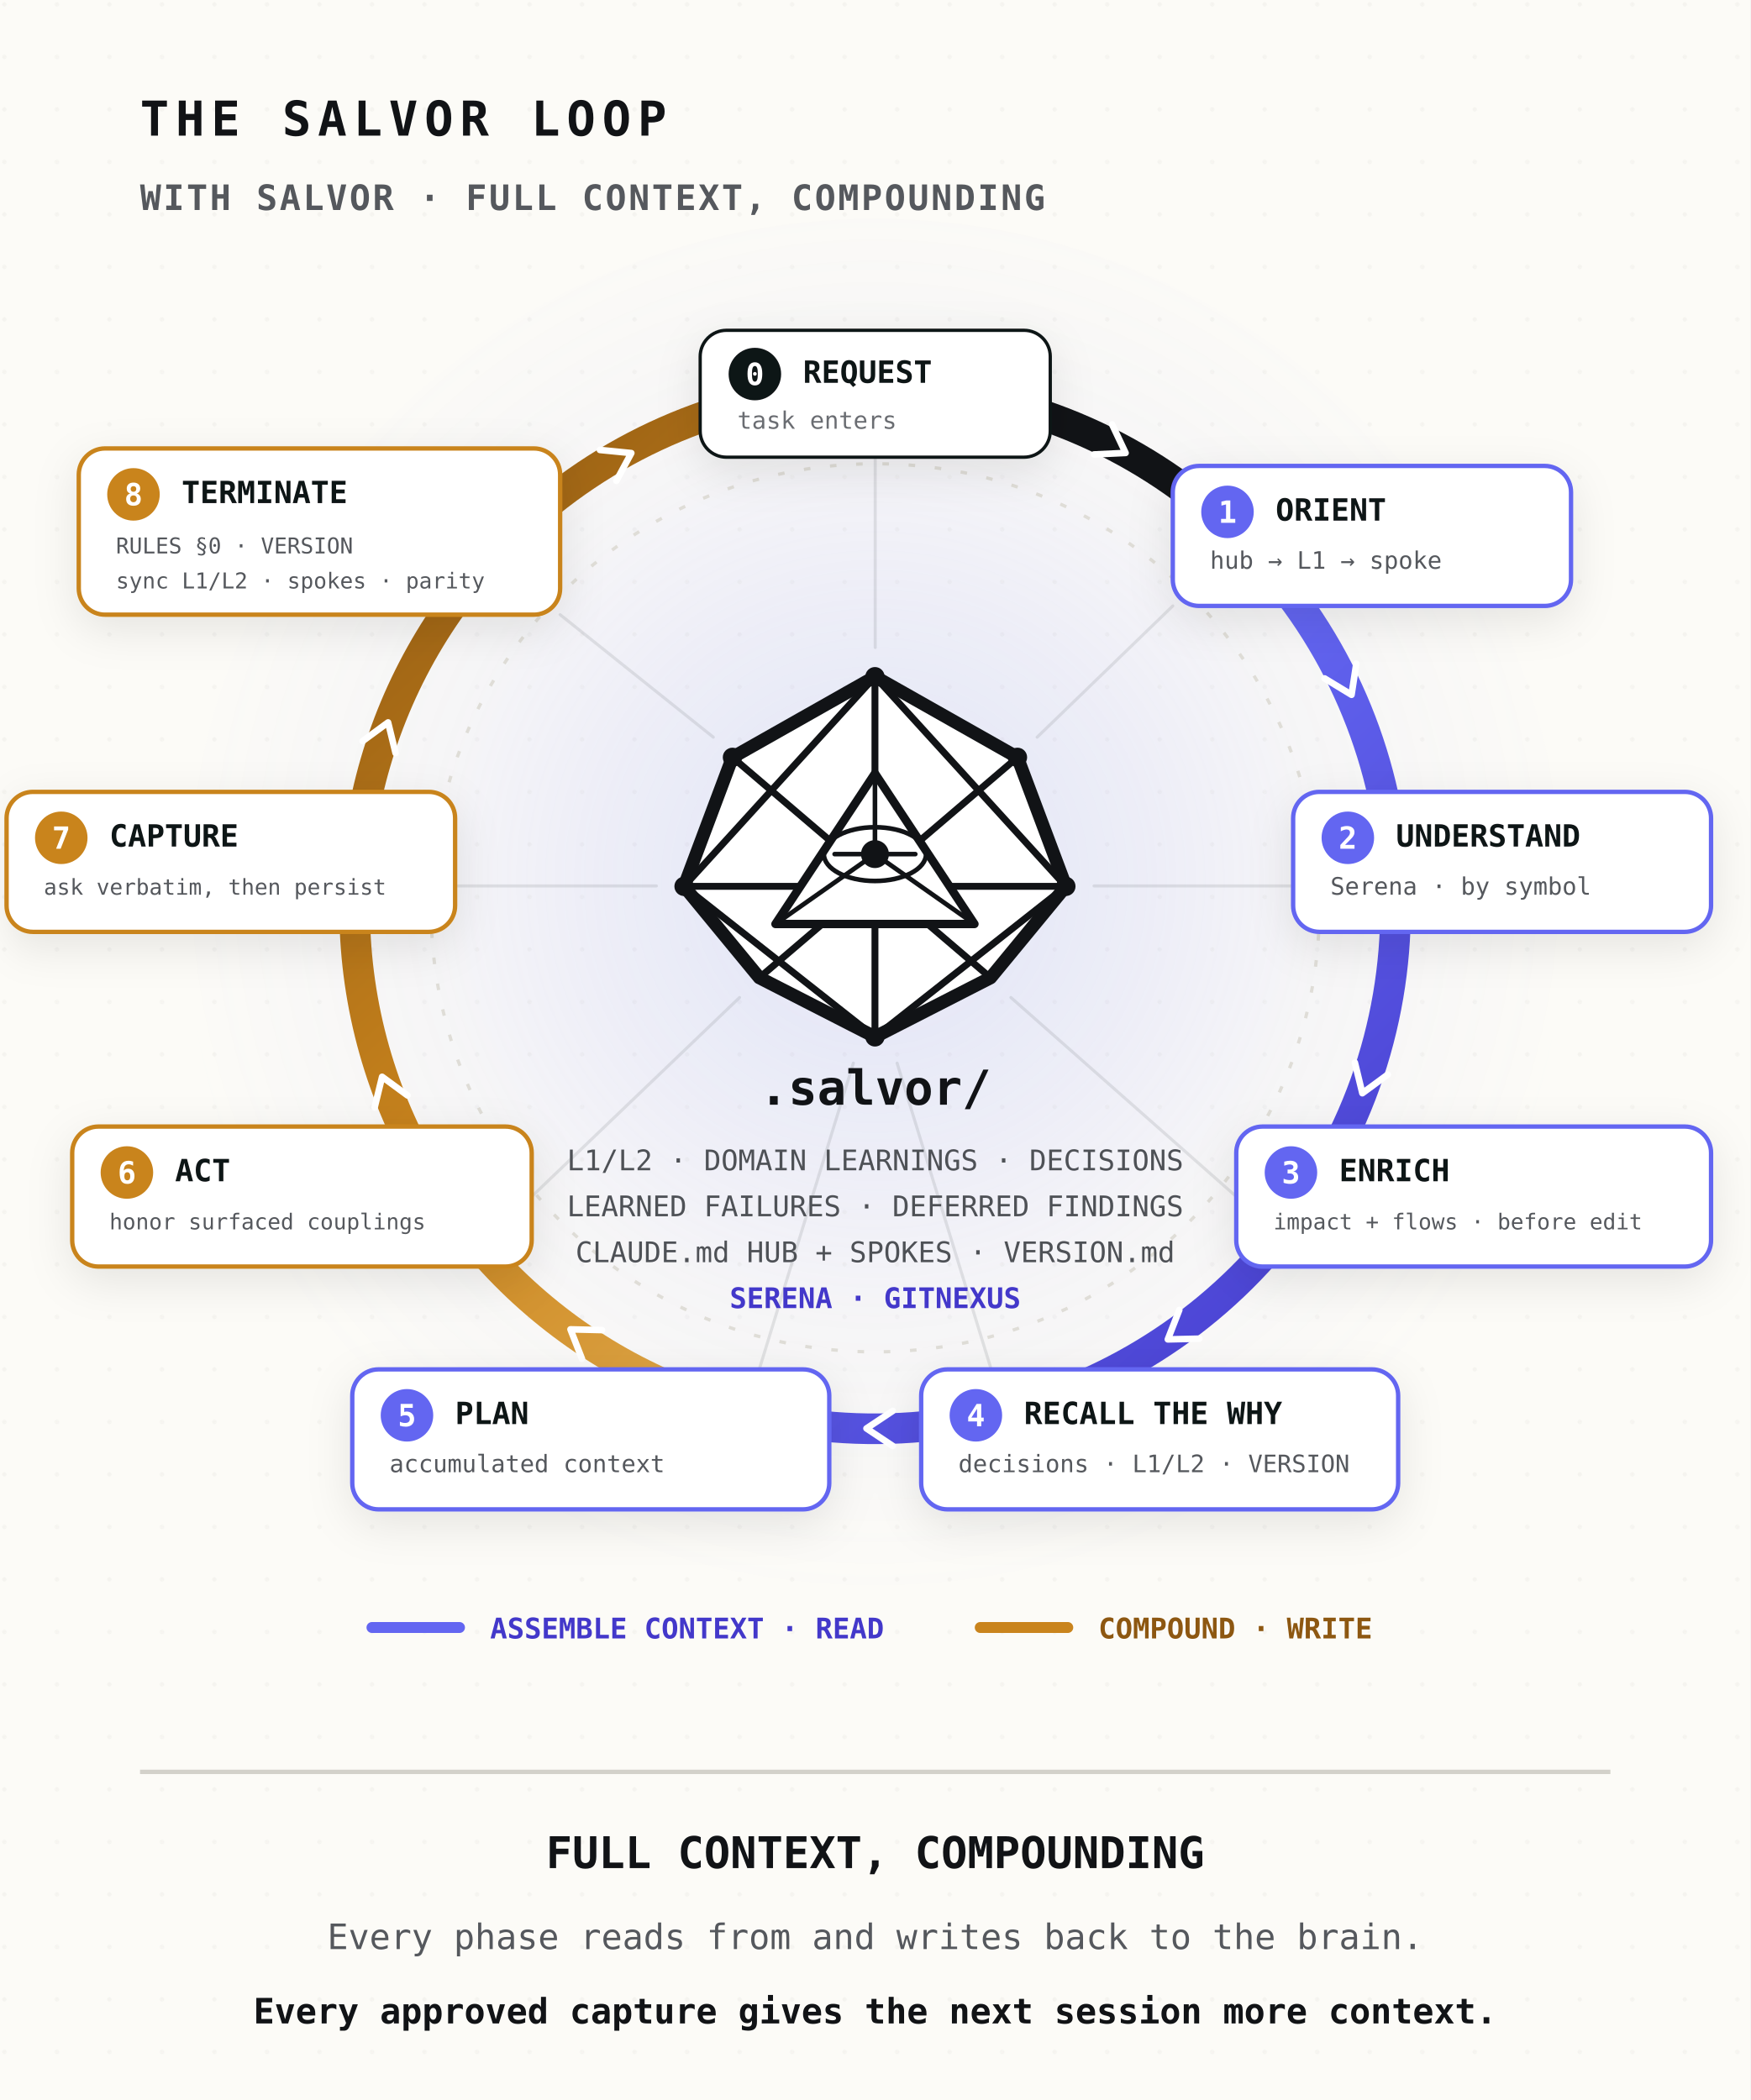
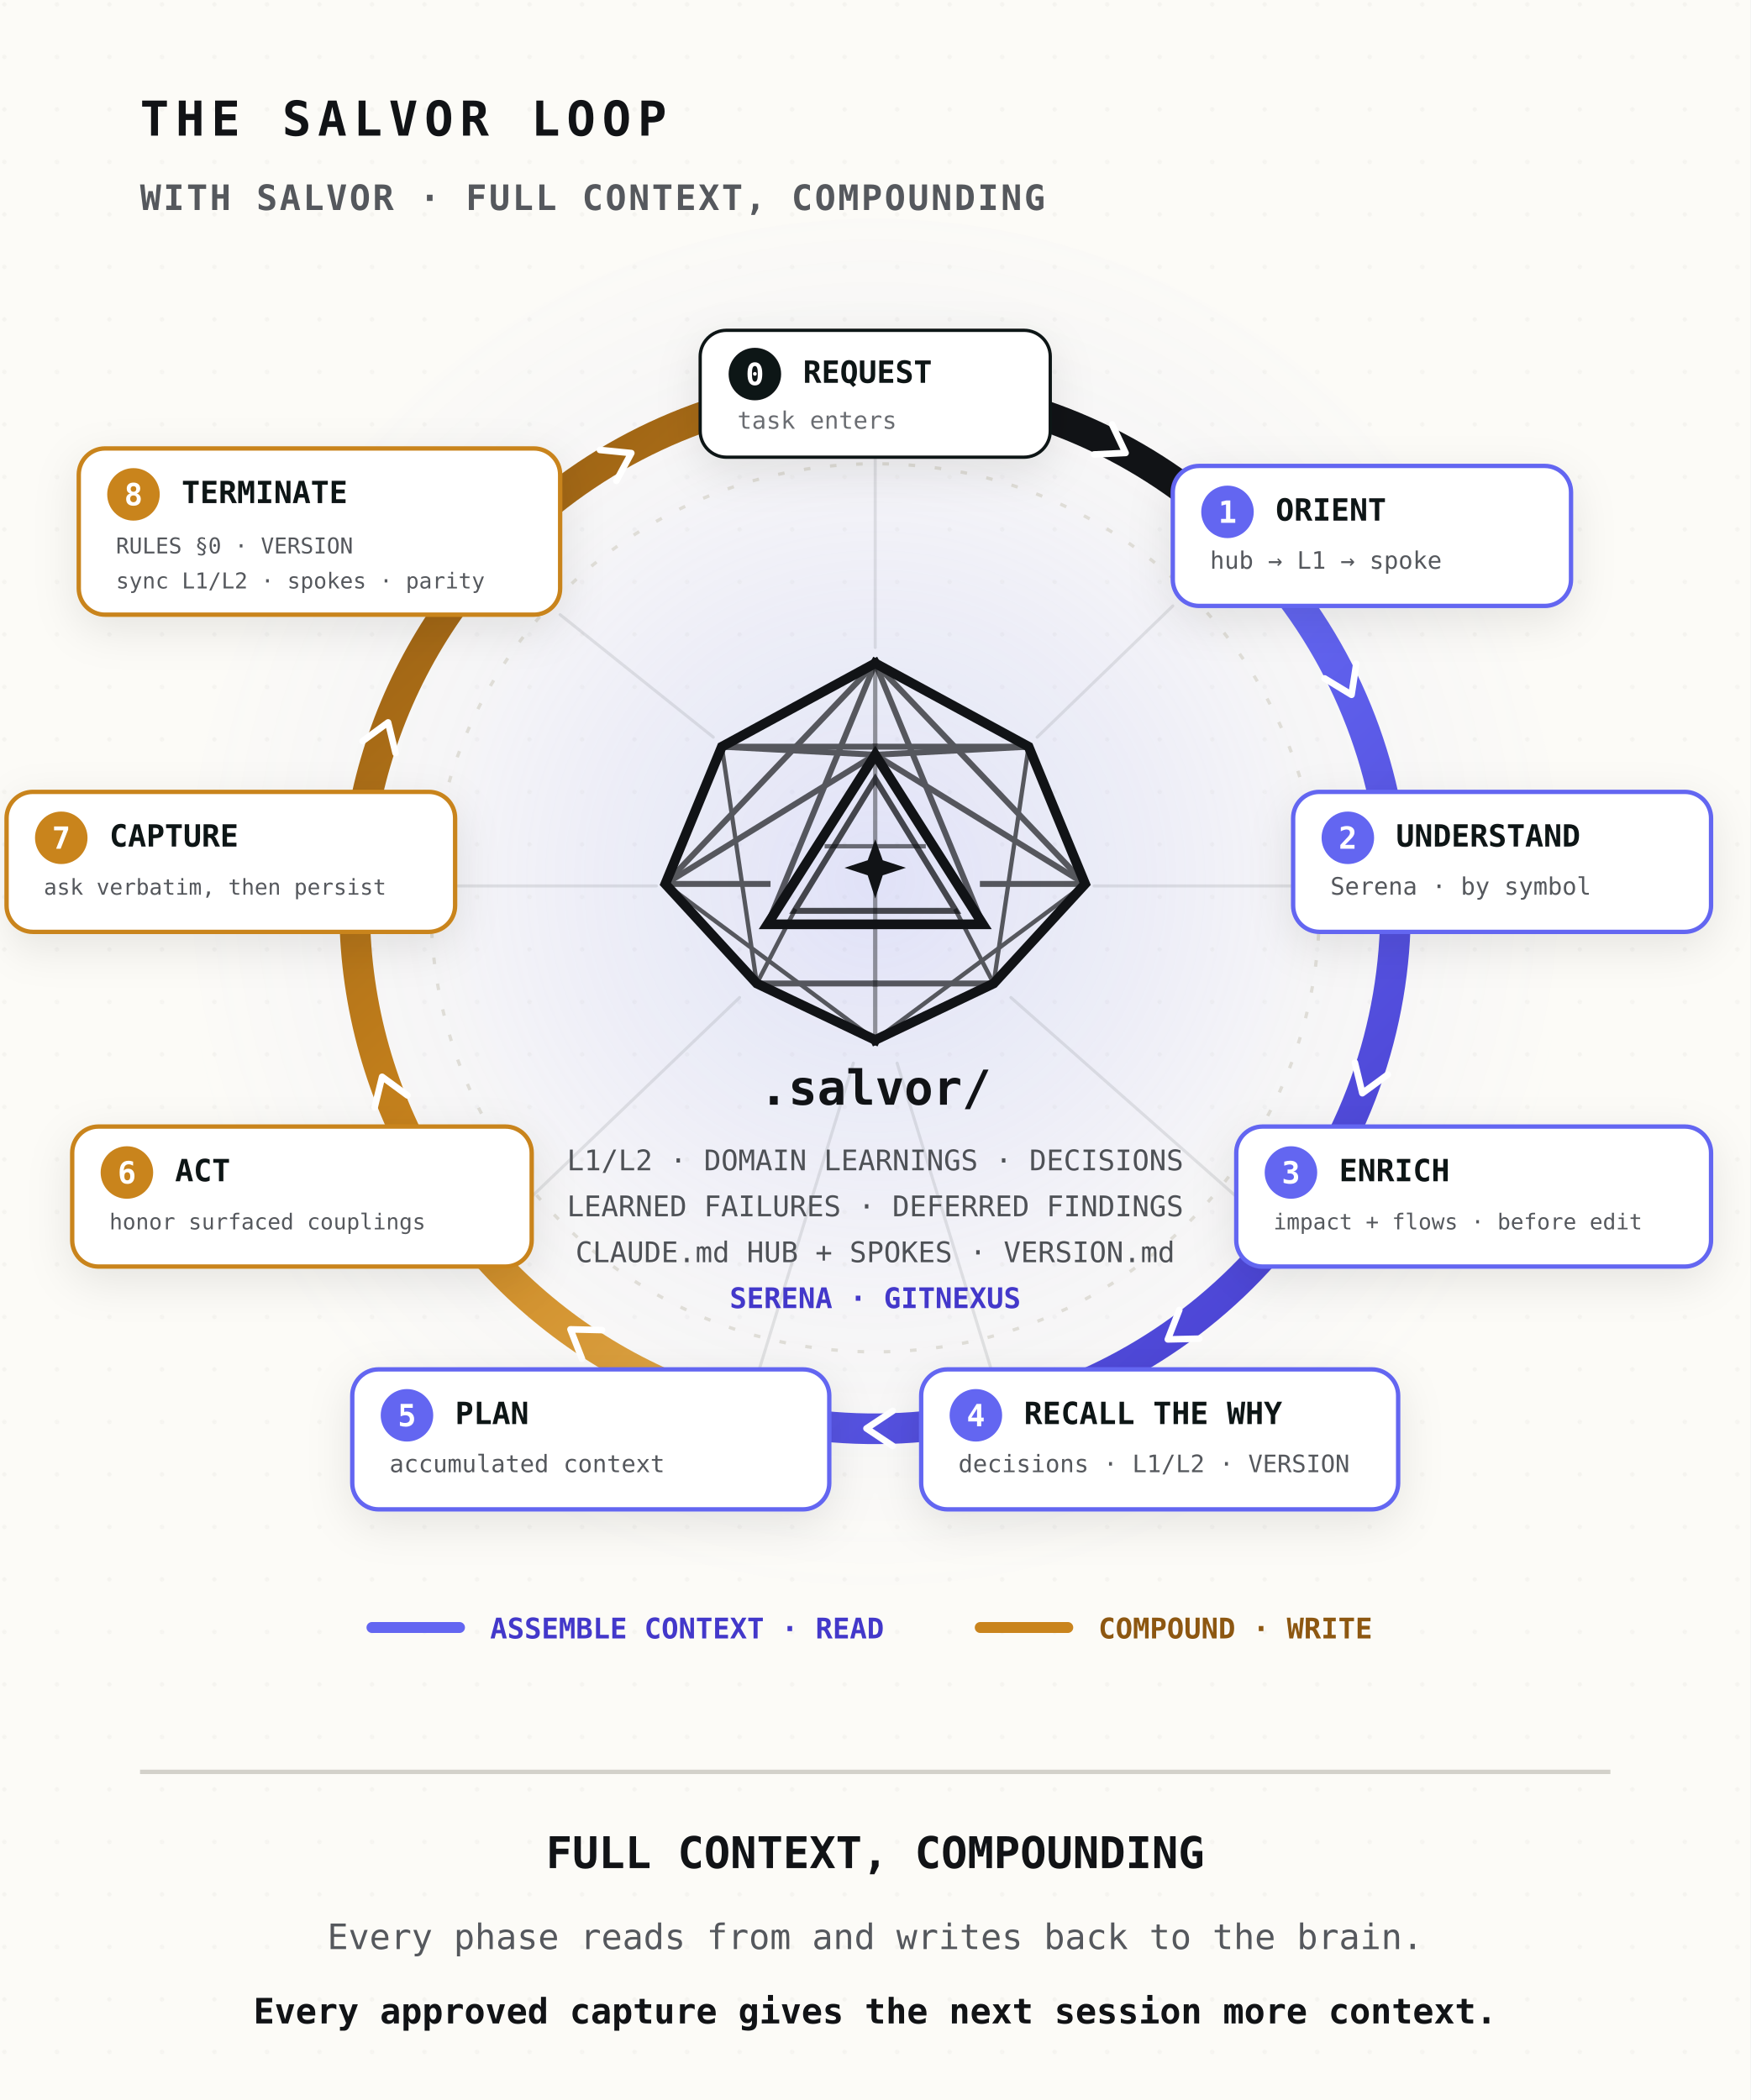
<svg xmlns="http://www.w3.org/2000/svg" width="800" height="960" viewBox="0 0 800 960" role="img" aria-labelledby="with-title with-desc">
  <defs>
    <linearGradient id="read" x1="190" y1="170" x2="650" y2="650" gradientUnits="userSpaceOnUse">
      <stop stop-color="#7dd3fc" />
      <stop offset=".52" stop-color="#6366f1" />
      <stop offset="1" stop-color="#4338ca" />
    </linearGradient>
    <linearGradient id="write" x1="570" y1="650" x2="150" y2="190" gradientUnits="userSpaceOnUse">
      <stop stop-color="#f3c66f" />
      <stop offset=".55" stop-color="#c9841d" />
      <stop offset="1" stop-color="#8d5711" />
    </linearGradient>
    <linearGradient id="handoff" x1="309" y1="639" x2="329" y2="639" gradientUnits="userSpaceOnUse">
      <stop stop-color="#6366f1" />
      <stop offset=".5" stop-color="#7a66d8" />
      <stop offset="1" stop-color="#c9841d" />
    </linearGradient>
    <radialGradient id="glow" cx="50%" cy="48%" r="52%">
      <stop stop-color="#818cf8" stop-opacity=".23" />
      <stop offset=".62" stop-color="#818cf8" stop-opacity=".05" />
      <stop offset="1" stop-color="#818cf8" stop-opacity="0" />
    </radialGradient>
    <pattern id="dots" width="24" height="24" patternUnits="userSpaceOnUse">
      <circle cx="2" cy="2" r="1" fill="#d9d8d2" />
    </pattern>
    <filter id="shadow" x="-20%" y="-25%" width="140%" height="150%">
      <feDropShadow dx="0" dy="6" stdDeviation="10" flood-color="#111827" flood-opacity=".09" />
    </filter>
    <path id="ring-chevron" d="M-8-8 4 0-8 8" fill="none" stroke="#fff" stroke-width="3" stroke-linecap="round" stroke-linejoin="round" />
  </defs>
  <rect width="800" height="960" fill="#fcfbf7" />
  <rect width="800" height="960" fill="url(#dots)" opacity=".22" />
  <g font-family="ui-monospace, SFMono-Regular, Menlo, Consolas, monospace">
    <text x="64" y="62" fill="#111316" font-size="22" font-weight="800" letter-spacing="3">THE SALVOR LOOP</text>
    <text x="64" y="96" fill="#55585d" font-size="16" font-weight="600" letter-spacing="1">WITH SALVOR · FULL CONTEXT, COMPOUNDING</text>
  </g>
  <circle cx="400" cy="415" r="315" fill="url(#glow)" />
  <circle cx="400" cy="415" r="203" fill="none" stroke="#dfddd7" stroke-width="1.5" stroke-dasharray="3 9" />
  <path d="M400 177A238 238 0 0 1 553 233" fill="none" stroke="#111316" stroke-width="14" />
  <path d="M553 233A238 238 0 0 1 319 639" fill="none" stroke="url(#read)" stroke-width="14" />
  <path d="M319 639A238 238 0 0 1 247 233" fill="none" stroke="url(#write)" stroke-width="14" />
  <path d="M247 233A238 238 0 0 1 400 177" fill="none" stroke="url(#write)" stroke-width="14" />
  <use href="#ring-chevron" transform="translate(511 205) rotate(31)" />
  <use href="#ring-chevron" transform="translate(616 314) rotate(65)" />
  <use href="#ring-chevron" transform="translate(624 496) rotate(110)" />
  <use href="#ring-chevron" transform="translate(537 610) rotate(145)" />
  <use href="#ring-chevron" transform="translate(400 653) rotate(180)" />
  <use href="#ring-chevron" transform="translate(264 610) rotate(215)" />
  <use href="#ring-chevron" transform="translate(176 496) rotate(250)" />
  <use href="#ring-chevron" transform="translate(176 334) rotate(290)" />
  <use href="#ring-chevron" transform="translate(285 209) rotate(-28)" />
  <circle cx="319" cy="639" r="10" fill="url(#handoff)" stroke="#fff" stroke-width="3" />
  <g fill="none" stroke="#777b81" stroke-width="1.4" stroke-linecap="round" opacity=".18">
    <path d="M400 296 400 209" />
    <path d="M474 337 536 277" />
    <path d="M500 405 591 405" />
    <path d="M462 456 565 547" />
    <path d="M410 486 453 626" />
    <path d="M390 486 347 626" />
    <path d="M338 456 243 547" />
    <path d="M300 405 208 405" />
    <path d="M326 337 256 281" />
  </g>
-   <g transform="translate(277 286) scale(3.84)">
-     <polygon points="32,6.08 48.96,15.68 54.72,31.04 45.76,41.92 32,48.96 18.24,41.92 9.28,31.04 15.04,15.68" fill="#fff" stroke="#111316" stroke-width="1.55" stroke-linejoin="round" stroke-linecap="round" />
-     <g stroke="#111316" stroke-width=".82" stroke-linecap="round">
-       <path d="M32 6.08 9.28 31.04M32 6.08l22.72 24.96M32 48.96 9.28 31.04M32 48.96l22.72-17.92M15.04 15.68l30.72 26.24M48.96 15.68 18.24 41.92M9.28 31.04h45.44M32 6.08v42.88" />
+   <g data-brand-source="canonical-w10-core" transform="translate(277 286) scale(.246)">
+     <g data-layer="axis" fill="none" stroke="#111316" stroke-width="8" opacity=".42">
+       <path d="M500 70V770" />
    </g>
-     <g fill="#111316">
-       <circle cx="32" cy="6.08" r="1.15" />
-       <circle cx="15.04" cy="15.68" r="1.15" />
-       <circle cx="48.96" cy="15.68" r="1.15" />
-       <circle cx="9.28" cy="31.04" r="1.15" />
-       <circle cx="54.72" cy="31.04" r="1.15" />
-       <circle cx="32" cy="48.96" r="1.15" />
+     <g data-layer="structure" opacity=".68">
+       <polyline data-segment="upper-shoulder-left" points="215,225 500,225" fill="none" stroke="#111316" stroke-width="11" stroke-linecap="square" stroke-linejoin="miter" />
+       <polyline data-segment="upper-shoulder-right" points="785,225 500,225" fill="none" stroke="#111316" stroke-width="11" stroke-linecap="square" stroke-linejoin="miter" />
+       <polyline data-segment="middle-belt-left" points="110,480 300,480" fill="none" stroke="#111316" stroke-width="11" stroke-linecap="square" stroke-linejoin="miter" />
+       <polyline data-segment="middle-belt-right" points="890,480 700,480" fill="none" stroke="#111316" stroke-width="11" stroke-linecap="square" stroke-linejoin="miter" />
+       <polyline data-segment="lower-belt-left" points="280,665 500,665" fill="none" stroke="#111316" stroke-width="11" stroke-linecap="square" stroke-linejoin="miter" />
+       <polyline data-segment="lower-belt-right" points="720,665 500,665" fill="none" stroke="#111316" stroke-width="11" stroke-linecap="square" stroke-linejoin="miter" />
+       <polyline data-segment="apex-mid-left" points="500,70 110,480" fill="none" stroke="#111316" stroke-width="11" stroke-linecap="square" stroke-linejoin="miter" />
+       <polyline data-segment="apex-mid-right" points="500,70 890,480" fill="none" stroke="#111316" stroke-width="11" stroke-linecap="square" stroke-linejoin="miter" />
+       <polyline data-segment="apex-triangle-base-left" points="500,70 300,555" fill="none" stroke="#111316" stroke-width="11" stroke-linecap="square" stroke-linejoin="miter" />
+       <polyline data-segment="apex-triangle-base-right" points="500,70 700,555" fill="none" stroke="#111316" stroke-width="11" stroke-linecap="square" stroke-linejoin="miter" />
+       <polyline data-segment="shoulder-triangle-apex-left" points="215,225 500,240" fill="none" stroke="#111316" stroke-width="11" stroke-linecap="square" stroke-linejoin="miter" />
+       <polyline data-segment="shoulder-triangle-apex-right" points="785,225 500,240" fill="none" stroke="#111316" stroke-width="11" stroke-linecap="square" stroke-linejoin="miter" />
+       <polyline data-segment="shoulder-lower-left" points="215,225 280,665" fill="none" stroke="#111316" stroke-width="8" stroke-linecap="square" stroke-linejoin="miter" />
+       <polyline data-segment="shoulder-lower-right" points="785,225 720,665" fill="none" stroke="#111316" stroke-width="8" stroke-linecap="square" stroke-linejoin="miter" />
+       <polyline data-segment="mid-triangle-apex-left" points="110,480 500,240" fill="none" stroke="#111316" stroke-width="11" stroke-linecap="square" stroke-linejoin="miter" />
+       <polyline data-segment="mid-triangle-apex-right" points="890,480 500,240" fill="none" stroke="#111316" stroke-width="11" stroke-linecap="square" stroke-linejoin="miter" />
+       <polyline data-segment="mid-bottom-left" points="110,480 500,770" fill="none" stroke="#111316" stroke-width="8" stroke-linecap="square" stroke-linejoin="miter" />
+       <polyline data-segment="mid-bottom-right" points="890,480 500,770" fill="none" stroke="#111316" stroke-width="8" stroke-linecap="square" stroke-linejoin="miter" />
+       <polyline data-segment="lower-inner-left" points="280,665 350,530" fill="none" stroke="#111316" stroke-width="8" stroke-linecap="square" stroke-linejoin="miter" />
+       <polyline data-segment="lower-inner-right" points="720,665 650,530" fill="none" stroke="#111316" stroke-width="8" stroke-linecap="square" stroke-linejoin="miter" />
    </g>
-     <polygon points="32,17.6 20.16,35.52 43.84,35.52" fill="#fff" stroke="#111316" stroke-width="1" stroke-linejoin="round" />
-     <g stroke="#111316" stroke-width=".55" stroke-linecap="round">
-       <path d="M32 17.6v9.6M20.16 35.52 32 27.2M43.84 35.52 32 27.2" />
-       <ellipse cx="32" cy="27.2" rx="6.08" ry="3.2" fill="none" />
-       <path d="M27.2 27.2h9.6" />
+     <g data-layer="frame">
+       <polyline data-segment="outer-shell-left" points="500,70 215,225 110,480 280,665 500,770" fill="none" stroke="#111316" stroke-width="18" stroke-linecap="square" stroke-linejoin="miter" />
+       <polyline data-segment="outer-shell-right" points="500,70 785,225 890,480 720,665 500,770" fill="none" stroke="#111316" stroke-width="18" stroke-linecap="square" stroke-linejoin="miter" />
    </g>
-     <circle cx="32" cy="27.2" r="1.66" fill="#111316" />
+     <g data-layer="triangle" fill="none" stroke="#111316" stroke-linecap="square" stroke-linejoin="miter">
+       <polygon points="500,240 300,555 700,555" stroke-width="18" />
+       <polygon points="500,285 350,530 650,530" stroke-width="11" opacity=".76" />
+       <path d="M410 410L590 410" stroke-width="8" opacity=".58" />
+     </g>
+     <g data-layer="star">
+       <polygon points="500,397 514,436 557,450 514,464 500,507 486,464 443,450 486,436" fill="#111316" />
+     </g>
  </g>
  <g text-anchor="middle" font-family="ui-monospace, SFMono-Regular, Menlo, Consolas, monospace">
    <text x="400" y="505" fill="#111316" font-size="22" font-weight="800">.salvor/</text>
    <text x="400" y="535" fill="#4e5156" font-size="13">L1/L2 · DOMAIN LEARNINGS · DECISIONS</text>
    <text x="400" y="556" fill="#4e5156" font-size="13">LEARNED FAILURES · DEFERRED FINDINGS</text>
    <text x="400" y="577" fill="#4e5156" font-size="13">CLAUDE.md HUB + SPOKES · VERSION.md</text>
    <text x="400" y="598" fill="#4338ca" font-size="13" font-weight="800">SERENA · GITNEXUS</text>
  </g>
  <g font-family="ui-monospace, SFMono-Regular, Menlo, Consolas, monospace" filter="url(#shadow)">
    <g transform="translate(320 151)">
      <rect width="160" height="58" rx="12" fill="#fff" stroke="#111316" stroke-width="1.5" />
      <circle cx="25" cy="20" r="12" fill="#111316" />
      <text x="25" y="25" text-anchor="middle" fill="#fff" font-size="14" font-weight="800">0</text>
      <text x="47" y="24" fill="#111316" font-size="14" font-weight="800">REQUEST</text>
      <text x="17" y="45" fill="#6b6d72" font-size="11">task enters</text>
    </g>
    <g transform="translate(536 213)">
      <rect width="182" height="64" rx="12" fill="#fff" stroke="#6366f1" stroke-width="2" />
      <circle cx="25" cy="21" r="12" fill="#6366f1" />
      <text x="25" y="26" text-anchor="middle" fill="#fff" font-size="14" font-weight="800">1</text>
      <text x="47" y="25" fill="#111316" font-size="14" font-weight="800">ORIENT</text>
      <text x="17" y="47" fill="#55585d" font-size="11">hub → L1 → spoke</text>
    </g>
    <g transform="translate(591 362)">
      <rect width="191" height="64" rx="12" fill="#fff" stroke="#6366f1" stroke-width="2" />
      <circle cx="25" cy="21" r="12" fill="#6366f1" />
      <text x="25" y="26" text-anchor="middle" fill="#fff" font-size="14" font-weight="800">2</text>
      <text x="47" y="25" fill="#111316" font-size="14" font-weight="800">UNDERSTAND</text>
      <text x="17" y="47" fill="#55585d" font-size="11">Serena · by symbol</text>
    </g>
    <g transform="translate(565 515)">
      <rect width="217" height="64" rx="12" fill="#fff" stroke="#6366f1" stroke-width="2" />
      <circle cx="25" cy="21" r="12" fill="#6366f1" />
      <text x="25" y="26" text-anchor="middle" fill="#fff" font-size="14" font-weight="800">3</text>
      <text x="47" y="25" fill="#111316" font-size="14" font-weight="800">ENRICH</text>
      <text x="17" y="47" fill="#55585d" font-size="10">impact + flows · before edit</text>
    </g>
    <g transform="translate(421 626)">
      <rect width="218" height="64" rx="12" fill="#fff" stroke="#6366f1" stroke-width="2" />
      <circle cx="25" cy="21" r="12" fill="#6366f1" />
      <text x="25" y="26" text-anchor="middle" fill="#fff" font-size="14" font-weight="800">4</text>
      <text x="47" y="25" fill="#111316" font-size="14" font-weight="800">RECALL THE WHY</text>
      <text x="17" y="47" fill="#55585d" font-size="11">decisions · L1/L2 · VERSION</text>
    </g>
    <g transform="translate(161 626)">
      <rect width="218" height="64" rx="12" fill="#fff" stroke="#6366f1" stroke-width="2" />
      <circle cx="25" cy="21" r="12" fill="#6366f1" />
      <text x="25" y="26" text-anchor="middle" fill="#fff" font-size="14" font-weight="800">5</text>
      <text x="47" y="25" fill="#111316" font-size="14" font-weight="800">PLAN</text>
      <text x="17" y="47" fill="#55585d" font-size="11">accumulated context</text>
    </g>
    <g transform="translate(33 515)">
      <rect width="210" height="64" rx="12" fill="#fff" stroke="#c9841d" stroke-width="2" />
      <circle cx="25" cy="21" r="12" fill="#c9841d" />
      <text x="25" y="26" text-anchor="middle" fill="#fff" font-size="14" font-weight="800">6</text>
      <text x="47" y="25" fill="#111316" font-size="14" font-weight="800">ACT</text>
      <text x="17" y="47" fill="#55585d" font-size="10">honor surfaced couplings</text>
    </g>
    <g transform="translate(3 362)">
      <rect width="205" height="64" rx="12" fill="#fff" stroke="#c9841d" stroke-width="2" />
      <circle cx="25" cy="21" r="12" fill="#c9841d" />
      <text x="25" y="26" text-anchor="middle" fill="#fff" font-size="14" font-weight="800">7</text>
      <text x="47" y="25" fill="#111316" font-size="14" font-weight="800">CAPTURE</text>
      <text x="17" y="47" fill="#55585d" font-size="10">ask verbatim, then persist</text>
    </g>
    <g transform="translate(36 205)">
      <rect width="220" height="76" rx="12" fill="#fff" stroke="#c9841d" stroke-width="2" />
      <circle cx="25" cy="21" r="12" fill="#c9841d" />
      <text x="25" y="26" text-anchor="middle" fill="#fff" font-size="14" font-weight="800">8</text>
      <text x="47" y="25" fill="#111316" font-size="14" font-weight="800">TERMINATE</text>
      <text x="17" y="48" fill="#55585d" font-size="10">RULES §0 · VERSION</text>
      <text x="17" y="64" fill="#55585d" font-size="10">sync L1/L2 · spokes · parity</text>
    </g>
  </g>
  <g font-family="ui-monospace, SFMono-Regular, Menlo, Consolas, monospace" font-size="13" font-weight="800">
    <line x1="170" y1="744" x2="210" y2="744" stroke="#6366f1" stroke-width="5" stroke-linecap="round" />
    <text x="224" y="749" fill="#4338ca">ASSEMBLE CONTEXT · READ</text>
    <line x1="448" y1="744" x2="488" y2="744" stroke="#c9841d" stroke-width="5" stroke-linecap="round" />
    <text x="502" y="749" fill="#8d5711">COMPOUND · WRITE</text>
  </g>
  <g text-anchor="middle" font-family="ui-monospace, SFMono-Regular, Menlo, Consolas, monospace">
    <line x1="64" y1="810" x2="736" y2="810" stroke="#d3d1ca" stroke-width="2" />
    <text x="400" y="854" fill="#111316" font-size="20" font-weight="800">FULL CONTEXT, COMPOUNDING</text>
    <text x="400" y="891" fill="#55585d" font-size="16">Every phase reads from and writes back to the brain.</text>
    <text x="400" y="925" fill="#111316" font-size="16" font-weight="800">Every approved capture gives the next session more context.</text>
  </g>
</svg>
